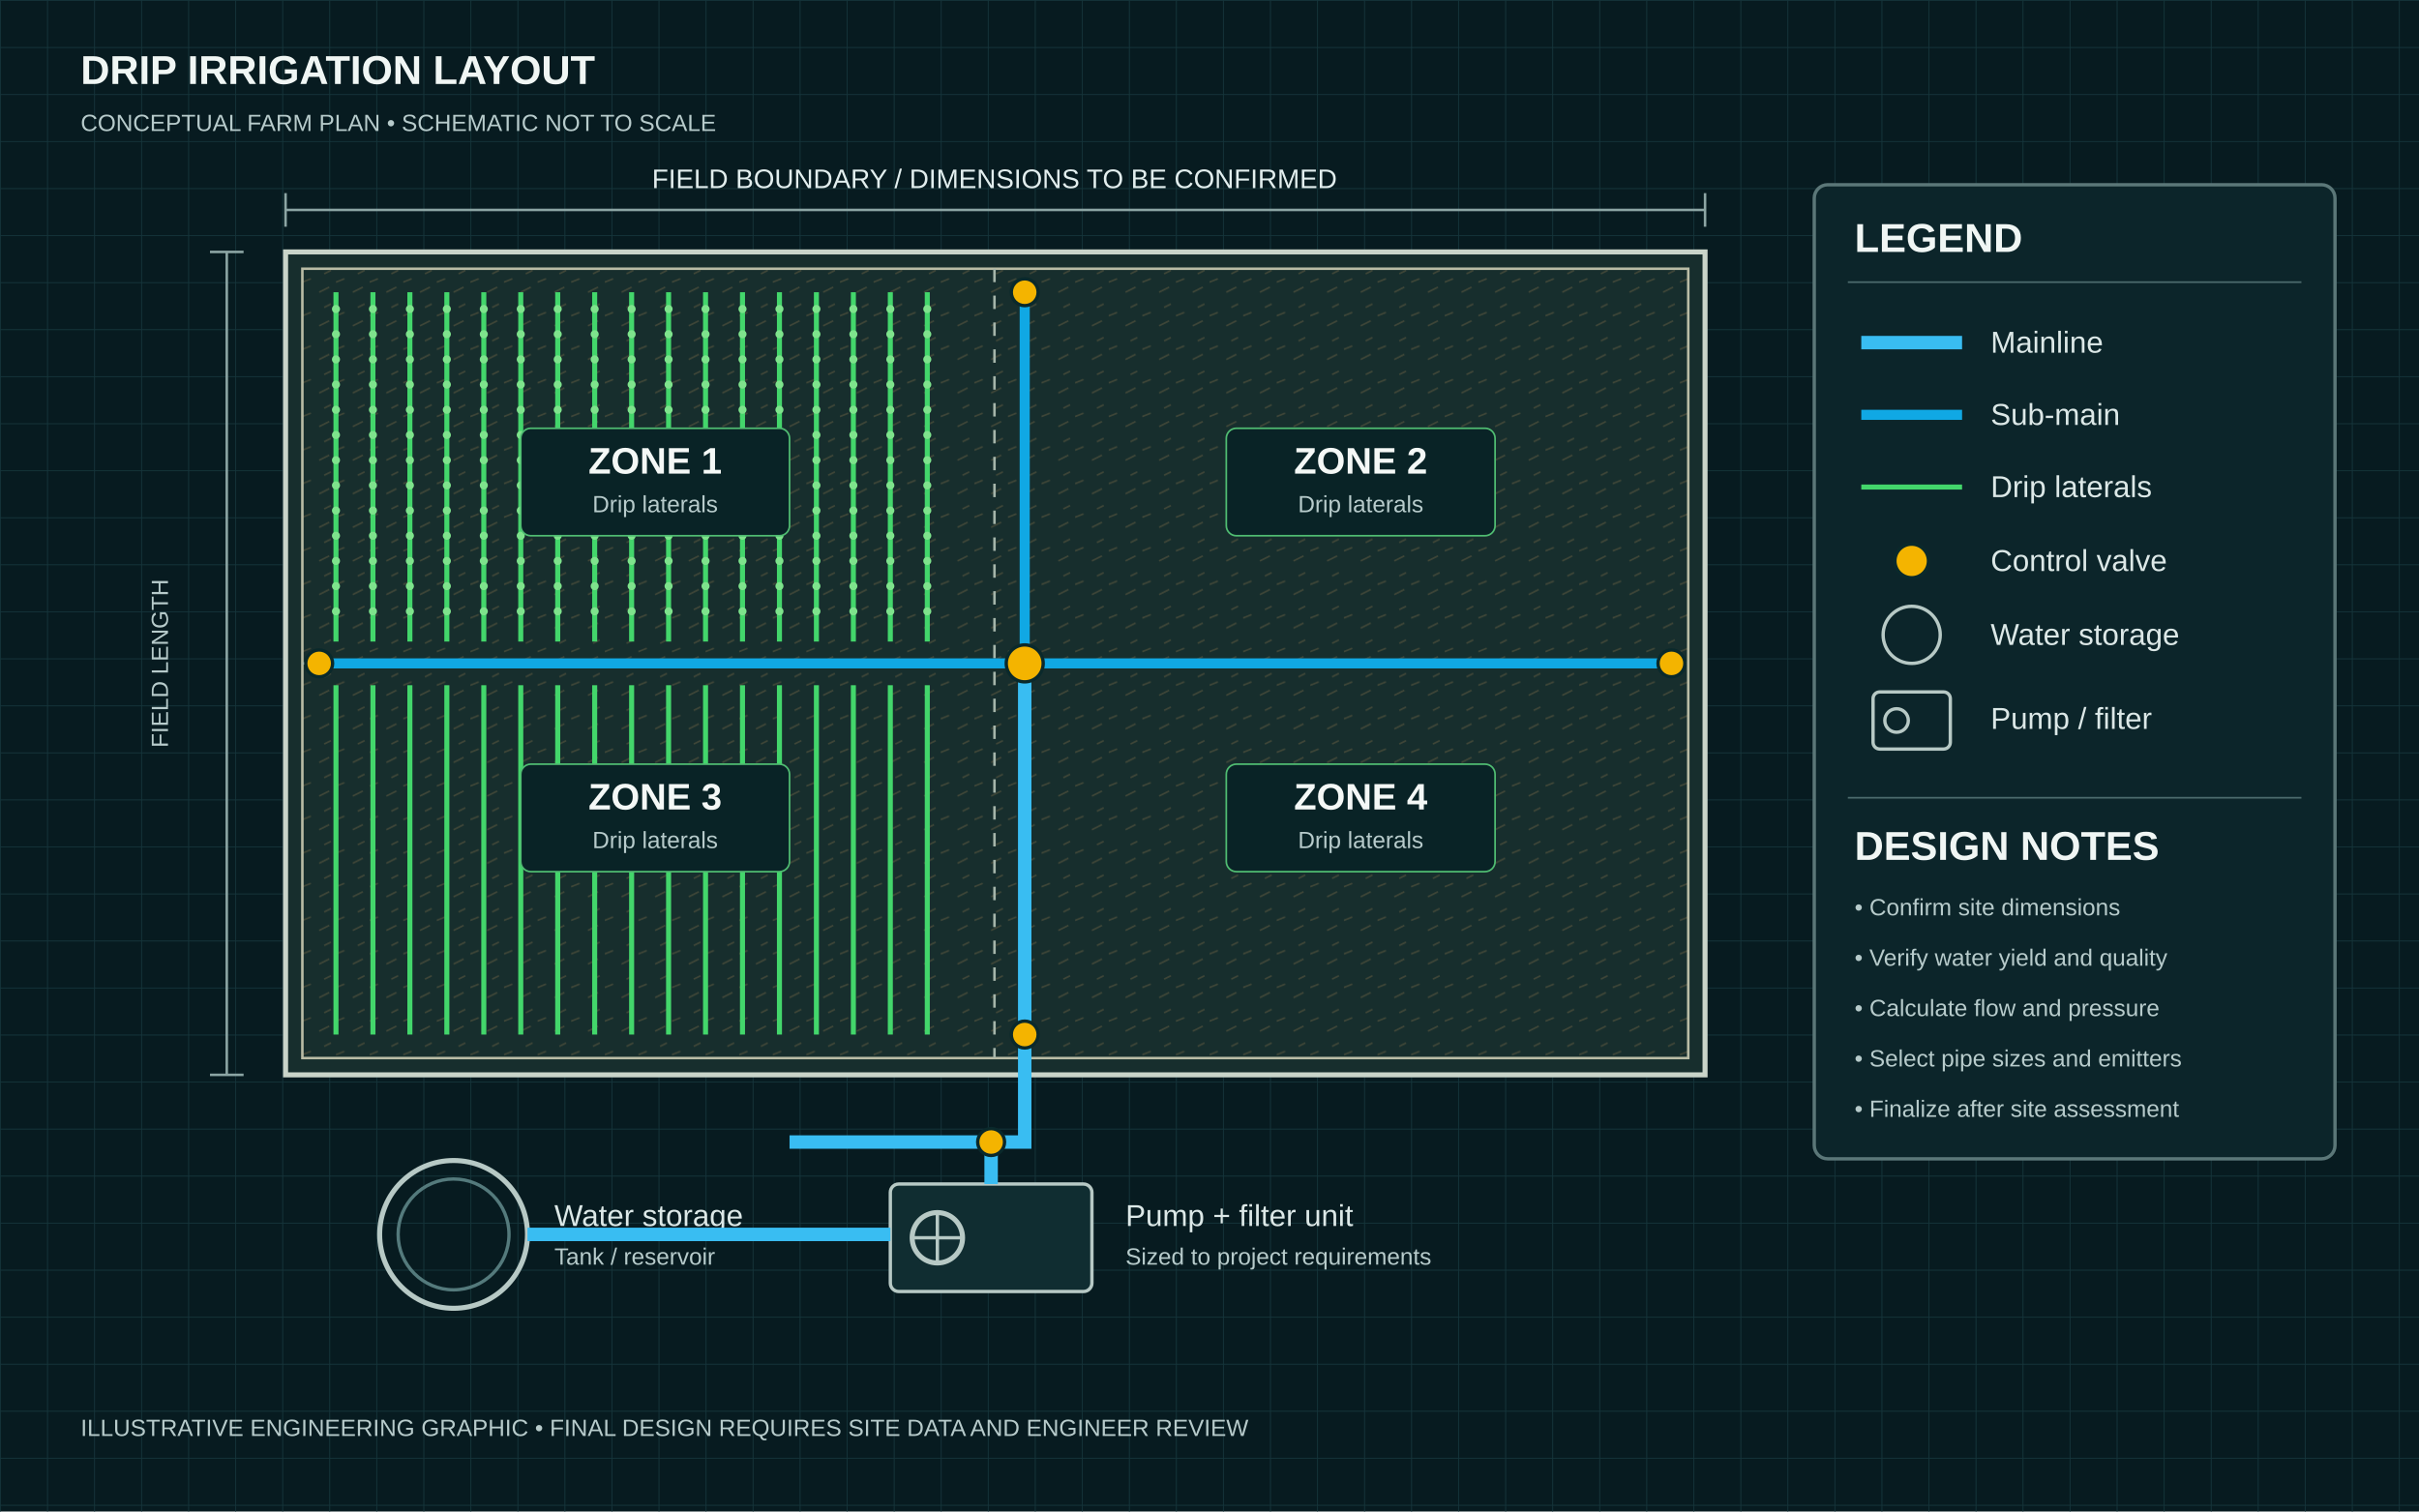
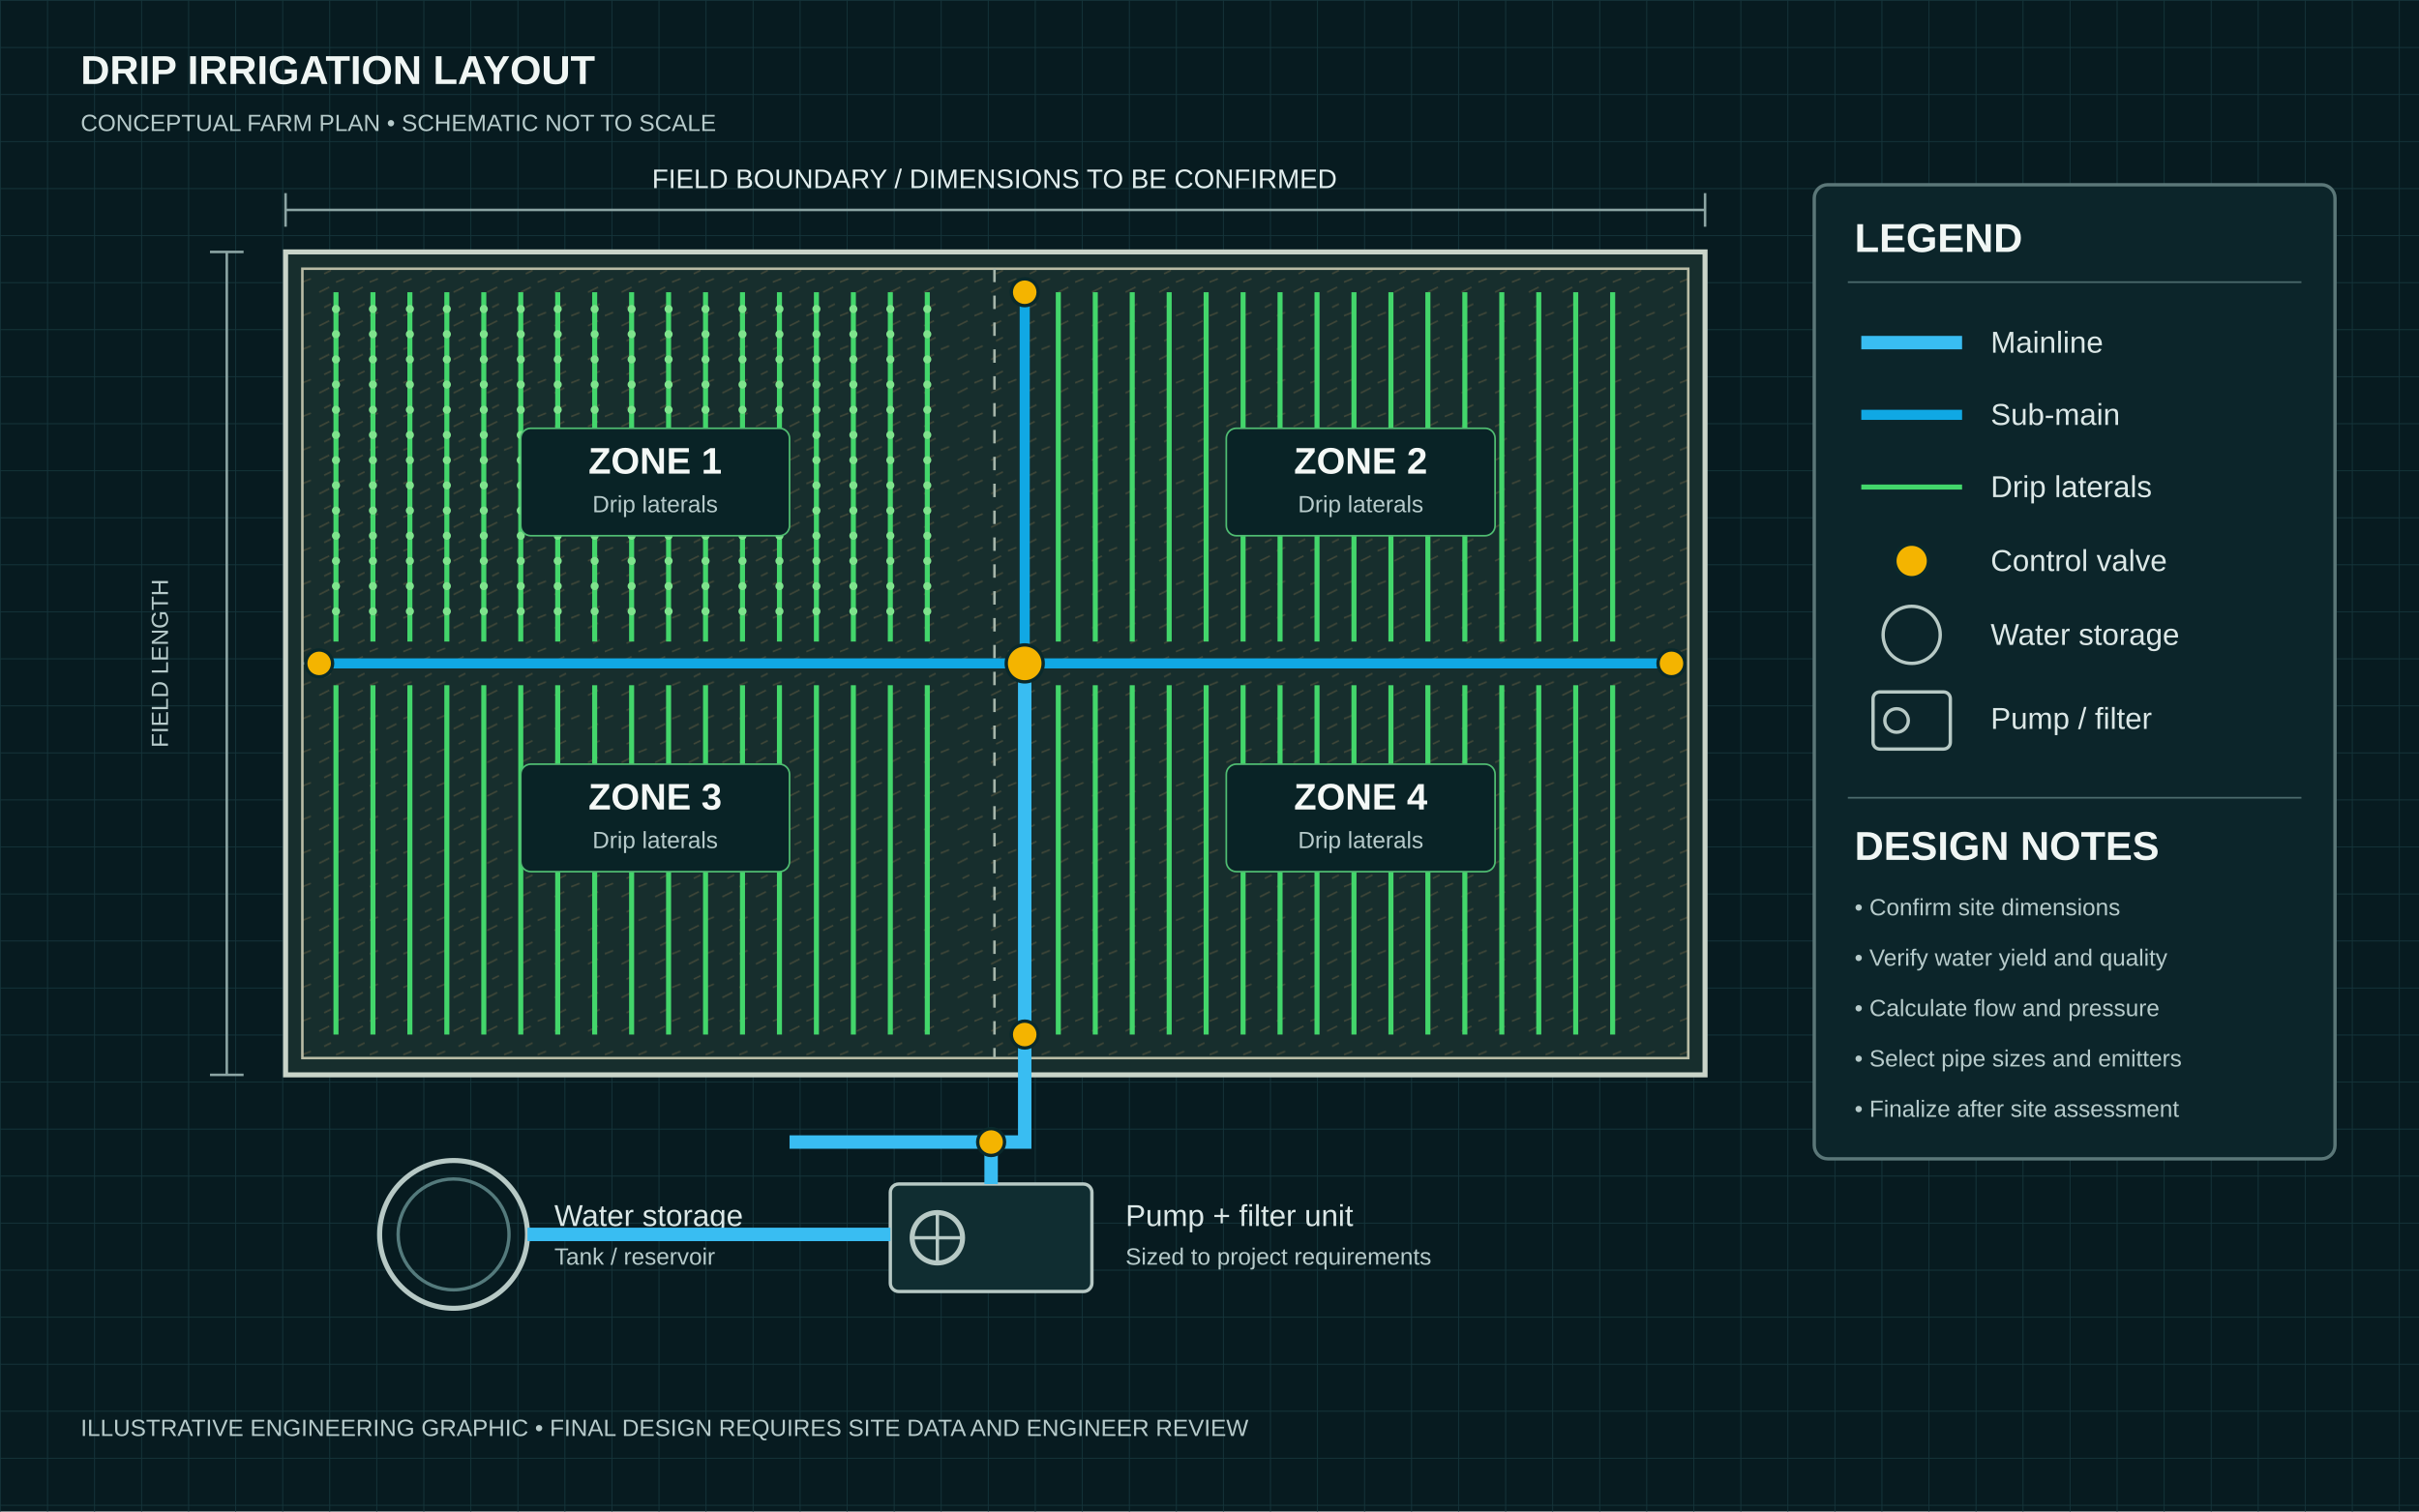
<svg xmlns="http://www.w3.org/2000/svg" width="1440" height="900" viewBox="0 0 1440 900" role="img" aria-labelledby="title desc">
  <defs>
    <pattern id="grid" width="28" height="28" patternUnits="userSpaceOnUse">
      <path d="M28 0H0V28" fill="none" stroke="#15343a" stroke-width="1" />
    </pattern>
    <pattern id="soil" width="20" height="20" patternUnits="userSpaceOnUse">
      <path d="M0 8l5-2m5 8l6-3m-3-8l4-2" stroke="#6d6244" stroke-width="1" opacity=".45" />
    </pattern>
    <style>
    .label{font: 18px Arial,sans-serif; fill:#dce8e7}.small{font:14px Arial,sans-serif;fill:#b7cbcb}.title{font: bold 24px Arial,sans-serif;fill:#f0f6f4}.zone{font:bold 22px Arial,sans-serif;fill:#f4f8f6}.dim{font:16px Arial,sans-serif;fill:#e2eeee}.rule{stroke:#8ca5a4;stroke-width:1.5;fill:none}.drip{stroke:#43d66b;stroke-width:3;fill:none}.sub{stroke:#10a8e4;stroke-width:6;fill:none}.main{stroke:#39bdf2;stroke-width:8;fill:none}.valve{fill:#f4b400;stroke:#0a292b;stroke-width:2}
  </style>
  </defs>
  <rect width="1440" height="900" fill="#071b20" />
  <rect width="1440" height="900" fill="url(#grid)" />
  <text x="48" y="50" class="title">DRIP IRRIGATION LAYOUT</text>
  <text x="48" y="78" class="small">CONCEPTUAL FARM PLAN • SCHEMATIC NOT TO SCALE</text>
  <path d="M170 150H1015V640H170Z" fill="#172e2d" stroke="#c9d4c9" stroke-width="3" />
  <path d="M180 160H1005V630H180Z" fill="url(#soil)" stroke="#b9bca5" stroke-width="1.5" />
  <path d="M592 160V630M180 395H1005" stroke="#a5b5aa" stroke-dasharray="8 8" stroke-width="1.5" fill="none" />
  <g class="drip">
    <path d="M200 174V382 M200 408V616" />
    <path d="M222 174V382 M222 408V616" />
    <path d="M244 174V382 M244 408V616" />
    <path d="M266 174V382 M266 408V616" />
    <path d="M288 174V382 M288 408V616" />
    <path d="M310 174V382 M310 408V616" />
    <path d="M332 174V382 M332 408V616" />
    <path d="M354 174V382 M354 408V616" />
    <path d="M376 174V382 M376 408V616" />
    <path d="M398 174V382 M398 408V616" />
    <path d="M420 174V382 M420 408V616" />
    <path d="M442 174V382 M442 408V616" />
    <path d="M464 174V382 M464 408V616" />
    <path d="M486 174V382 M486 408V616" />
    <path d="M508 174V382 M508 408V616" />
    <path d="M530 174V382 M530 408V616" />
    <path d="M552 174V382 M552 408V616" />
  </g>
  <g fill="#7ee38c">
    <circle cx="200" cy="184" r="2.4" />
    <circle cx="200" cy="199" r="2.4" />
    <circle cx="200" cy="214" r="2.4" />
    <circle cx="200" cy="229" r="2.4" />
    <circle cx="200" cy="244" r="2.4" />
    <circle cx="200" cy="259" r="2.4" />
    <circle cx="200" cy="274" r="2.4" />
    <circle cx="200" cy="289" r="2.4" />
    <circle cx="200" cy="304" r="2.4" />
    <circle cx="200" cy="319" r="2.4" />
    <circle cx="200" cy="334" r="2.4" />
    <circle cx="200" cy="349" r="2.4" />
    <circle cx="200" cy="364" r="2.4" />
    <circle cx="222" cy="184" r="2.4" />
    <circle cx="222" cy="199" r="2.4" />
    <circle cx="222" cy="214" r="2.4" />
    <circle cx="222" cy="229" r="2.4" />
    <circle cx="222" cy="244" r="2.4" />
    <circle cx="222" cy="259" r="2.4" />
    <circle cx="222" cy="274" r="2.4" />
    <circle cx="222" cy="289" r="2.4" />
    <circle cx="222" cy="304" r="2.4" />
    <circle cx="222" cy="319" r="2.4" />
    <circle cx="222" cy="334" r="2.4" />
    <circle cx="222" cy="349" r="2.4" />
    <circle cx="222" cy="364" r="2.4" />
    <circle cx="244" cy="184" r="2.4" />
    <circle cx="244" cy="199" r="2.4" />
    <circle cx="244" cy="214" r="2.4" />
    <circle cx="244" cy="229" r="2.4" />
    <circle cx="244" cy="244" r="2.4" />
    <circle cx="244" cy="259" r="2.4" />
    <circle cx="244" cy="274" r="2.4" />
    <circle cx="244" cy="289" r="2.4" />
    <circle cx="244" cy="304" r="2.4" />
    <circle cx="244" cy="319" r="2.4" />
    <circle cx="244" cy="334" r="2.4" />
    <circle cx="244" cy="349" r="2.4" />
    <circle cx="244" cy="364" r="2.4" />
    <circle cx="266" cy="184" r="2.4" />
    <circle cx="266" cy="199" r="2.4" />
    <circle cx="266" cy="214" r="2.4" />
    <circle cx="266" cy="229" r="2.4" />
    <circle cx="266" cy="244" r="2.4" />
    <circle cx="266" cy="259" r="2.4" />
    <circle cx="266" cy="274" r="2.4" />
    <circle cx="266" cy="289" r="2.4" />
    <circle cx="266" cy="304" r="2.4" />
    <circle cx="266" cy="319" r="2.4" />
    <circle cx="266" cy="334" r="2.4" />
    <circle cx="266" cy="349" r="2.4" />
    <circle cx="266" cy="364" r="2.4" />
    <circle cx="288" cy="184" r="2.4" />
    <circle cx="288" cy="199" r="2.4" />
    <circle cx="288" cy="214" r="2.4" />
    <circle cx="288" cy="229" r="2.4" />
    <circle cx="288" cy="244" r="2.4" />
    <circle cx="288" cy="259" r="2.4" />
    <circle cx="288" cy="274" r="2.4" />
    <circle cx="288" cy="289" r="2.4" />
    <circle cx="288" cy="304" r="2.4" />
    <circle cx="288" cy="319" r="2.4" />
    <circle cx="288" cy="334" r="2.4" />
    <circle cx="288" cy="349" r="2.4" />
    <circle cx="288" cy="364" r="2.4" />
    <circle cx="310" cy="184" r="2.4" />
    <circle cx="310" cy="199" r="2.4" />
    <circle cx="310" cy="214" r="2.4" />
    <circle cx="310" cy="229" r="2.4" />
    <circle cx="310" cy="244" r="2.4" />
    <circle cx="310" cy="259" r="2.4" />
    <circle cx="310" cy="274" r="2.4" />
    <circle cx="310" cy="289" r="2.4" />
    <circle cx="310" cy="304" r="2.4" />
    <circle cx="310" cy="319" r="2.4" />
    <circle cx="310" cy="334" r="2.4" />
    <circle cx="310" cy="349" r="2.4" />
    <circle cx="310" cy="364" r="2.4" />
    <circle cx="332" cy="184" r="2.4" />
    <circle cx="332" cy="199" r="2.4" />
    <circle cx="332" cy="214" r="2.4" />
    <circle cx="332" cy="229" r="2.4" />
    <circle cx="332" cy="244" r="2.4" />
    <circle cx="332" cy="259" r="2.4" />
    <circle cx="332" cy="274" r="2.4" />
    <circle cx="332" cy="289" r="2.4" />
    <circle cx="332" cy="304" r="2.4" />
    <circle cx="332" cy="319" r="2.4" />
    <circle cx="332" cy="334" r="2.4" />
    <circle cx="332" cy="349" r="2.4" />
    <circle cx="332" cy="364" r="2.4" />
    <circle cx="354" cy="184" r="2.4" />
    <circle cx="354" cy="199" r="2.4" />
    <circle cx="354" cy="214" r="2.4" />
    <circle cx="354" cy="229" r="2.4" />
    <circle cx="354" cy="244" r="2.4" />
    <circle cx="354" cy="259" r="2.4" />
    <circle cx="354" cy="274" r="2.4" />
    <circle cx="354" cy="289" r="2.4" />
    <circle cx="354" cy="304" r="2.4" />
    <circle cx="354" cy="319" r="2.4" />
    <circle cx="354" cy="334" r="2.4" />
    <circle cx="354" cy="349" r="2.4" />
    <circle cx="354" cy="364" r="2.4" />
    <circle cx="376" cy="184" r="2.4" />
    <circle cx="376" cy="199" r="2.4" />
    <circle cx="376" cy="214" r="2.4" />
    <circle cx="376" cy="229" r="2.4" />
    <circle cx="376" cy="244" r="2.4" />
    <circle cx="376" cy="259" r="2.4" />
    <circle cx="376" cy="274" r="2.4" />
    <circle cx="376" cy="289" r="2.4" />
    <circle cx="376" cy="304" r="2.4" />
    <circle cx="376" cy="319" r="2.4" />
    <circle cx="376" cy="334" r="2.4" />
    <circle cx="376" cy="349" r="2.4" />
    <circle cx="376" cy="364" r="2.4" />
    <circle cx="398" cy="184" r="2.4" />
    <circle cx="398" cy="199" r="2.4" />
    <circle cx="398" cy="214" r="2.4" />
    <circle cx="398" cy="229" r="2.4" />
    <circle cx="398" cy="244" r="2.4" />
    <circle cx="398" cy="259" r="2.4" />
    <circle cx="398" cy="274" r="2.4" />
    <circle cx="398" cy="289" r="2.4" />
    <circle cx="398" cy="304" r="2.4" />
    <circle cx="398" cy="319" r="2.4" />
    <circle cx="398" cy="334" r="2.4" />
    <circle cx="398" cy="349" r="2.4" />
    <circle cx="398" cy="364" r="2.4" />
    <circle cx="420" cy="184" r="2.4" />
    <circle cx="420" cy="199" r="2.4" />
    <circle cx="420" cy="214" r="2.4" />
    <circle cx="420" cy="229" r="2.4" />
    <circle cx="420" cy="244" r="2.4" />
    <circle cx="420" cy="259" r="2.4" />
    <circle cx="420" cy="274" r="2.4" />
    <circle cx="420" cy="289" r="2.4" />
    <circle cx="420" cy="304" r="2.4" />
    <circle cx="420" cy="319" r="2.4" />
    <circle cx="420" cy="334" r="2.4" />
    <circle cx="420" cy="349" r="2.4" />
    <circle cx="420" cy="364" r="2.4" />
    <circle cx="442" cy="184" r="2.4" />
    <circle cx="442" cy="199" r="2.4" />
    <circle cx="442" cy="214" r="2.4" />
    <circle cx="442" cy="229" r="2.4" />
    <circle cx="442" cy="244" r="2.4" />
    <circle cx="442" cy="259" r="2.4" />
    <circle cx="442" cy="274" r="2.4" />
    <circle cx="442" cy="289" r="2.4" />
    <circle cx="442" cy="304" r="2.4" />
    <circle cx="442" cy="319" r="2.4" />
    <circle cx="442" cy="334" r="2.4" />
    <circle cx="442" cy="349" r="2.4" />
    <circle cx="442" cy="364" r="2.4" />
    <circle cx="464" cy="184" r="2.4" />
    <circle cx="464" cy="199" r="2.4" />
    <circle cx="464" cy="214" r="2.4" />
    <circle cx="464" cy="229" r="2.4" />
    <circle cx="464" cy="244" r="2.4" />
    <circle cx="464" cy="259" r="2.4" />
    <circle cx="464" cy="274" r="2.4" />
    <circle cx="464" cy="289" r="2.4" />
    <circle cx="464" cy="304" r="2.4" />
    <circle cx="464" cy="319" r="2.4" />
    <circle cx="464" cy="334" r="2.4" />
    <circle cx="464" cy="349" r="2.4" />
    <circle cx="464" cy="364" r="2.4" />
    <circle cx="486" cy="184" r="2.4" />
    <circle cx="486" cy="199" r="2.4" />
    <circle cx="486" cy="214" r="2.4" />
    <circle cx="486" cy="229" r="2.4" />
    <circle cx="486" cy="244" r="2.4" />
    <circle cx="486" cy="259" r="2.4" />
    <circle cx="486" cy="274" r="2.4" />
    <circle cx="486" cy="289" r="2.4" />
    <circle cx="486" cy="304" r="2.4" />
    <circle cx="486" cy="319" r="2.4" />
    <circle cx="486" cy="334" r="2.4" />
    <circle cx="486" cy="349" r="2.4" />
    <circle cx="486" cy="364" r="2.4" />
    <circle cx="508" cy="184" r="2.4" />
    <circle cx="508" cy="199" r="2.4" />
    <circle cx="508" cy="214" r="2.4" />
    <circle cx="508" cy="229" r="2.4" />
    <circle cx="508" cy="244" r="2.4" />
    <circle cx="508" cy="259" r="2.4" />
    <circle cx="508" cy="274" r="2.4" />
    <circle cx="508" cy="289" r="2.4" />
    <circle cx="508" cy="304" r="2.4" />
    <circle cx="508" cy="319" r="2.4" />
    <circle cx="508" cy="334" r="2.4" />
    <circle cx="508" cy="349" r="2.4" />
    <circle cx="508" cy="364" r="2.4" />
    <circle cx="530" cy="184" r="2.4" />
    <circle cx="530" cy="199" r="2.4" />
    <circle cx="530" cy="214" r="2.4" />
    <circle cx="530" cy="229" r="2.4" />
    <circle cx="530" cy="244" r="2.4" />
    <circle cx="530" cy="259" r="2.4" />
    <circle cx="530" cy="274" r="2.4" />
    <circle cx="530" cy="289" r="2.4" />
    <circle cx="530" cy="304" r="2.4" />
    <circle cx="530" cy="319" r="2.4" />
    <circle cx="530" cy="334" r="2.4" />
    <circle cx="530" cy="349" r="2.4" />
    <circle cx="530" cy="364" r="2.4" />
    <circle cx="552" cy="184" r="2.4" />
    <circle cx="552" cy="199" r="2.4" />
    <circle cx="552" cy="214" r="2.4" />
    <circle cx="552" cy="229" r="2.4" />
    <circle cx="552" cy="244" r="2.4" />
    <circle cx="552" cy="259" r="2.4" />
    <circle cx="552" cy="274" r="2.4" />
    <circle cx="552" cy="289" r="2.4" />
    <circle cx="552" cy="304" r="2.4" />
    <circle cx="552" cy="319" r="2.4" />
    <circle cx="552" cy="334" r="2.4" />
    <circle cx="552" cy="349" r="2.4" />
    <circle cx="552" cy="364" r="2.4" />
  </g>
+   <g class="drip">
+     <path d="M630 174V382 M630 408V616" />
+     <path d="M652 174V382 M652 408V616" />
+     <path d="M674 174V382 M674 408V616" />
+     <path d="M696 174V382 M696 408V616" />
+     <path d="M718 174V382 M718 408V616" />
+     <path d="M740 174V382 M740 408V616" />
+     <path d="M762 174V382 M762 408V616" />
+     <path d="M784 174V382 M784 408V616" />
+     <path d="M806 174V382 M806 408V616" />
+     <path d="M828 174V382 M828 408V616" />
+     <path d="M850 174V382 M850 408V616" />
+     <path d="M872 174V382 M872 408V616" />
+     <path d="M894 174V382 M894 408V616" />
+     <path d="M916 174V382 M916 408V616" />
+     <path d="M938 174V382 M938 408V616" />
+     <path d="M960 174V382 M960 408V616" />
+   </g>
  <path class="sub" d="M610 174V616 M190 395H995" />
  <path class="main" d="M610 395V680H470" />
  <g class="valve">
    <circle cx="610" cy="395" r="11" />
    <circle cx="610" cy="174" r="8" />
    <circle cx="610" cy="616" r="8" />
    <circle cx="190" cy="395" r="8" />
    <circle cx="995" cy="395" r="8" />
  </g>
  <g>
    <rect x="310" y="255" width="160" height="64" rx="6" fill="#092326" stroke="#50bd72" />
    <text x="390" y="282" text-anchor="middle" class="zone">ZONE 1</text>
    <text x="390" y="305" text-anchor="middle" class="small">Drip laterals</text>
    <rect x="730" y="255" width="160" height="64" rx="6" fill="#092326" stroke="#50bd72" />
    <text x="810" y="282" text-anchor="middle" class="zone">ZONE 2</text>
    <text x="810" y="305" text-anchor="middle" class="small">Drip laterals</text>
    <rect x="310" y="455" width="160" height="64" rx="6" fill="#092326" stroke="#50bd72" />
    <text x="390" y="482" text-anchor="middle" class="zone">ZONE 3</text>
    <text x="390" y="505" text-anchor="middle" class="small">Drip laterals</text>
    <rect x="730" y="455" width="160" height="64" rx="6" fill="#092326" stroke="#50bd72" />
    <text x="810" y="482" text-anchor="middle" class="zone">ZONE 4</text>
    <text x="810" y="505" text-anchor="middle" class="small">Drip laterals</text>
  </g>
  <g class="rule">
    <path d="M170 125H1015M170 115V135M1015 115V135" />
    <path d="M135 150V640M125 150H145M125 640H145" />
  </g>
  <text x="592" y="112" text-anchor="middle" class="dim">FIELD BOUNDARY / DIMENSIONS TO BE CONFIRMED</text>
  <text x="100" y="395" text-anchor="middle" class="small" transform="rotate(-90 100 395)">FIELD LENGTH</text>
  <g>
    <circle cx="270" cy="735" r="44" fill="none" stroke="#b7c9c5" stroke-width="3" />
    <circle cx="270" cy="735" r="33" fill="none" stroke="#547a7c" stroke-width="2" />
    <text x="330" y="730" class="label">Water storage</text>
    <text x="330" y="753" class="small">Tank / reservoir</text>
    <rect x="530" y="705" width="120" height="64" rx="5" fill="#102d31" stroke="#b7c9c5" stroke-width="2" />
    <circle cx="558" cy="737" r="15" fill="none" stroke="#b7c9c5" stroke-width="3" />
    <path d="M558 722V752M543 737H573" stroke="#b7c9c5" stroke-width="2" />
    <text x="670" y="730" class="label">Pump + filter unit</text>
    <text x="670" y="753" class="small">Sized to project requirements</text>
    <path d="M314 735H530" class="main" />
    <path d="M590 705V680" class="main" />
    <circle cx="590" cy="680" r="8" class="valve" />
  </g>
  <g transform="translate(1080 110)">
    <rect width="310" height="580" rx="8" fill="#0c252a" stroke="#5b7778" stroke-width="2" />
    <text x="24" y="40" class="title">LEGEND</text>
    <path d="M20 58H290" stroke="#4c6b6d" />
    <path d="M28 94H88" class="main" />
    <text x="105" y="100" class="label">Mainline</text>
    <path d="M28 137H88" class="sub" />
    <text x="105" y="143" class="label">Sub-main</text>
    <path d="M28 180H88" class="drip" />
    <text x="105" y="186" class="label">Drip laterals</text>
    <circle cx="58" cy="224" r="10" class="valve" />
    <text x="105" y="230" class="label">Control valve</text>
    <circle cx="58" cy="268" r="17" fill="none" stroke="#b7c9c5" stroke-width="2" />
    <text x="105" y="274" class="label">Water storage</text>
    <rect x="35" y="302" width="46" height="34" rx="4" fill="none" stroke="#b7c9c5" stroke-width="2" />
    <circle cx="49" cy="319" r="7" fill="none" stroke="#b7c9c5" stroke-width="2" />
    <text x="105" y="324" class="label">Pump / filter</text>
    <path d="M20 365H290" stroke="#4c6b6d" />
    <text x="24" y="402" class="title">DESIGN NOTES</text>
    <text x="24" y="435" class="small">• Confirm site dimensions</text>
    <text x="24" y="465" class="small">• Verify water yield and quality</text>
    <text x="24" y="495" class="small">• Calculate flow and pressure</text>
    <text x="24" y="525" class="small">• Select pipe sizes and emitters</text>
    <text x="24" y="555" class="small">• Finalize after site assessment</text>
  </g>
  <text x="48" y="855" class="small">ILLUSTRATIVE ENGINEERING GRAPHIC • FINAL DESIGN REQUIRES SITE DATA AND ENGINEER REVIEW</text>
</svg>
